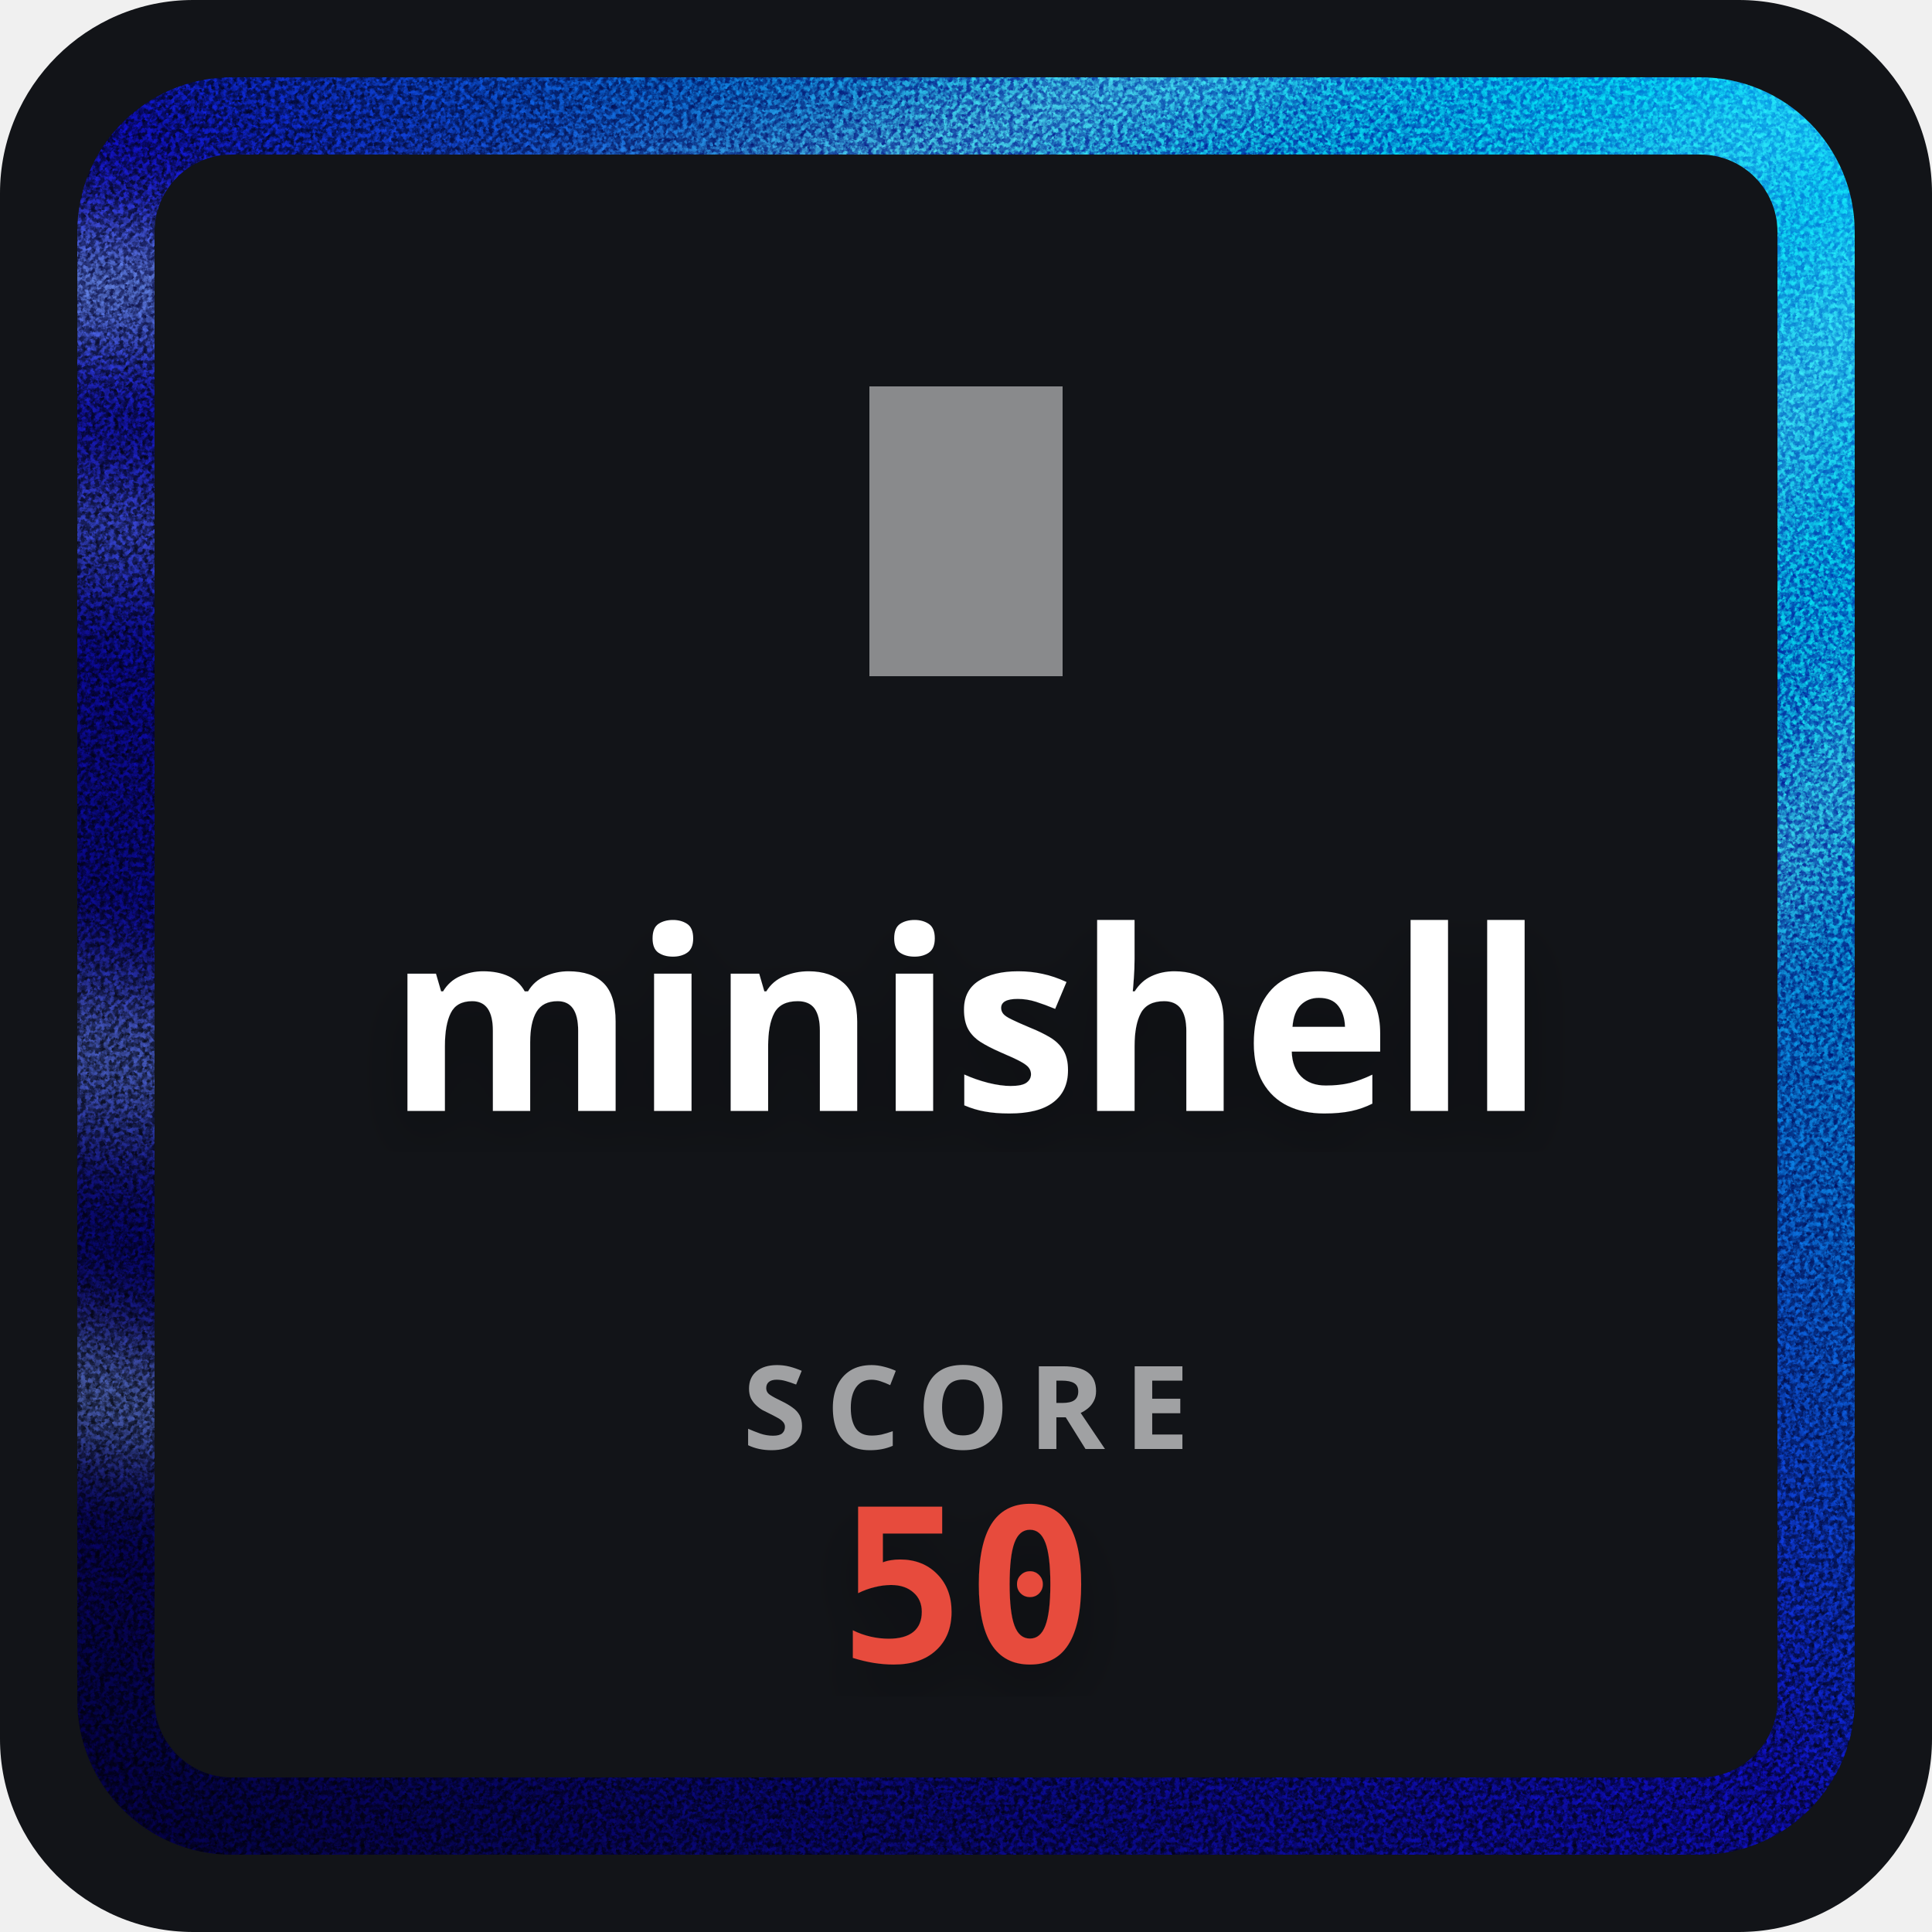
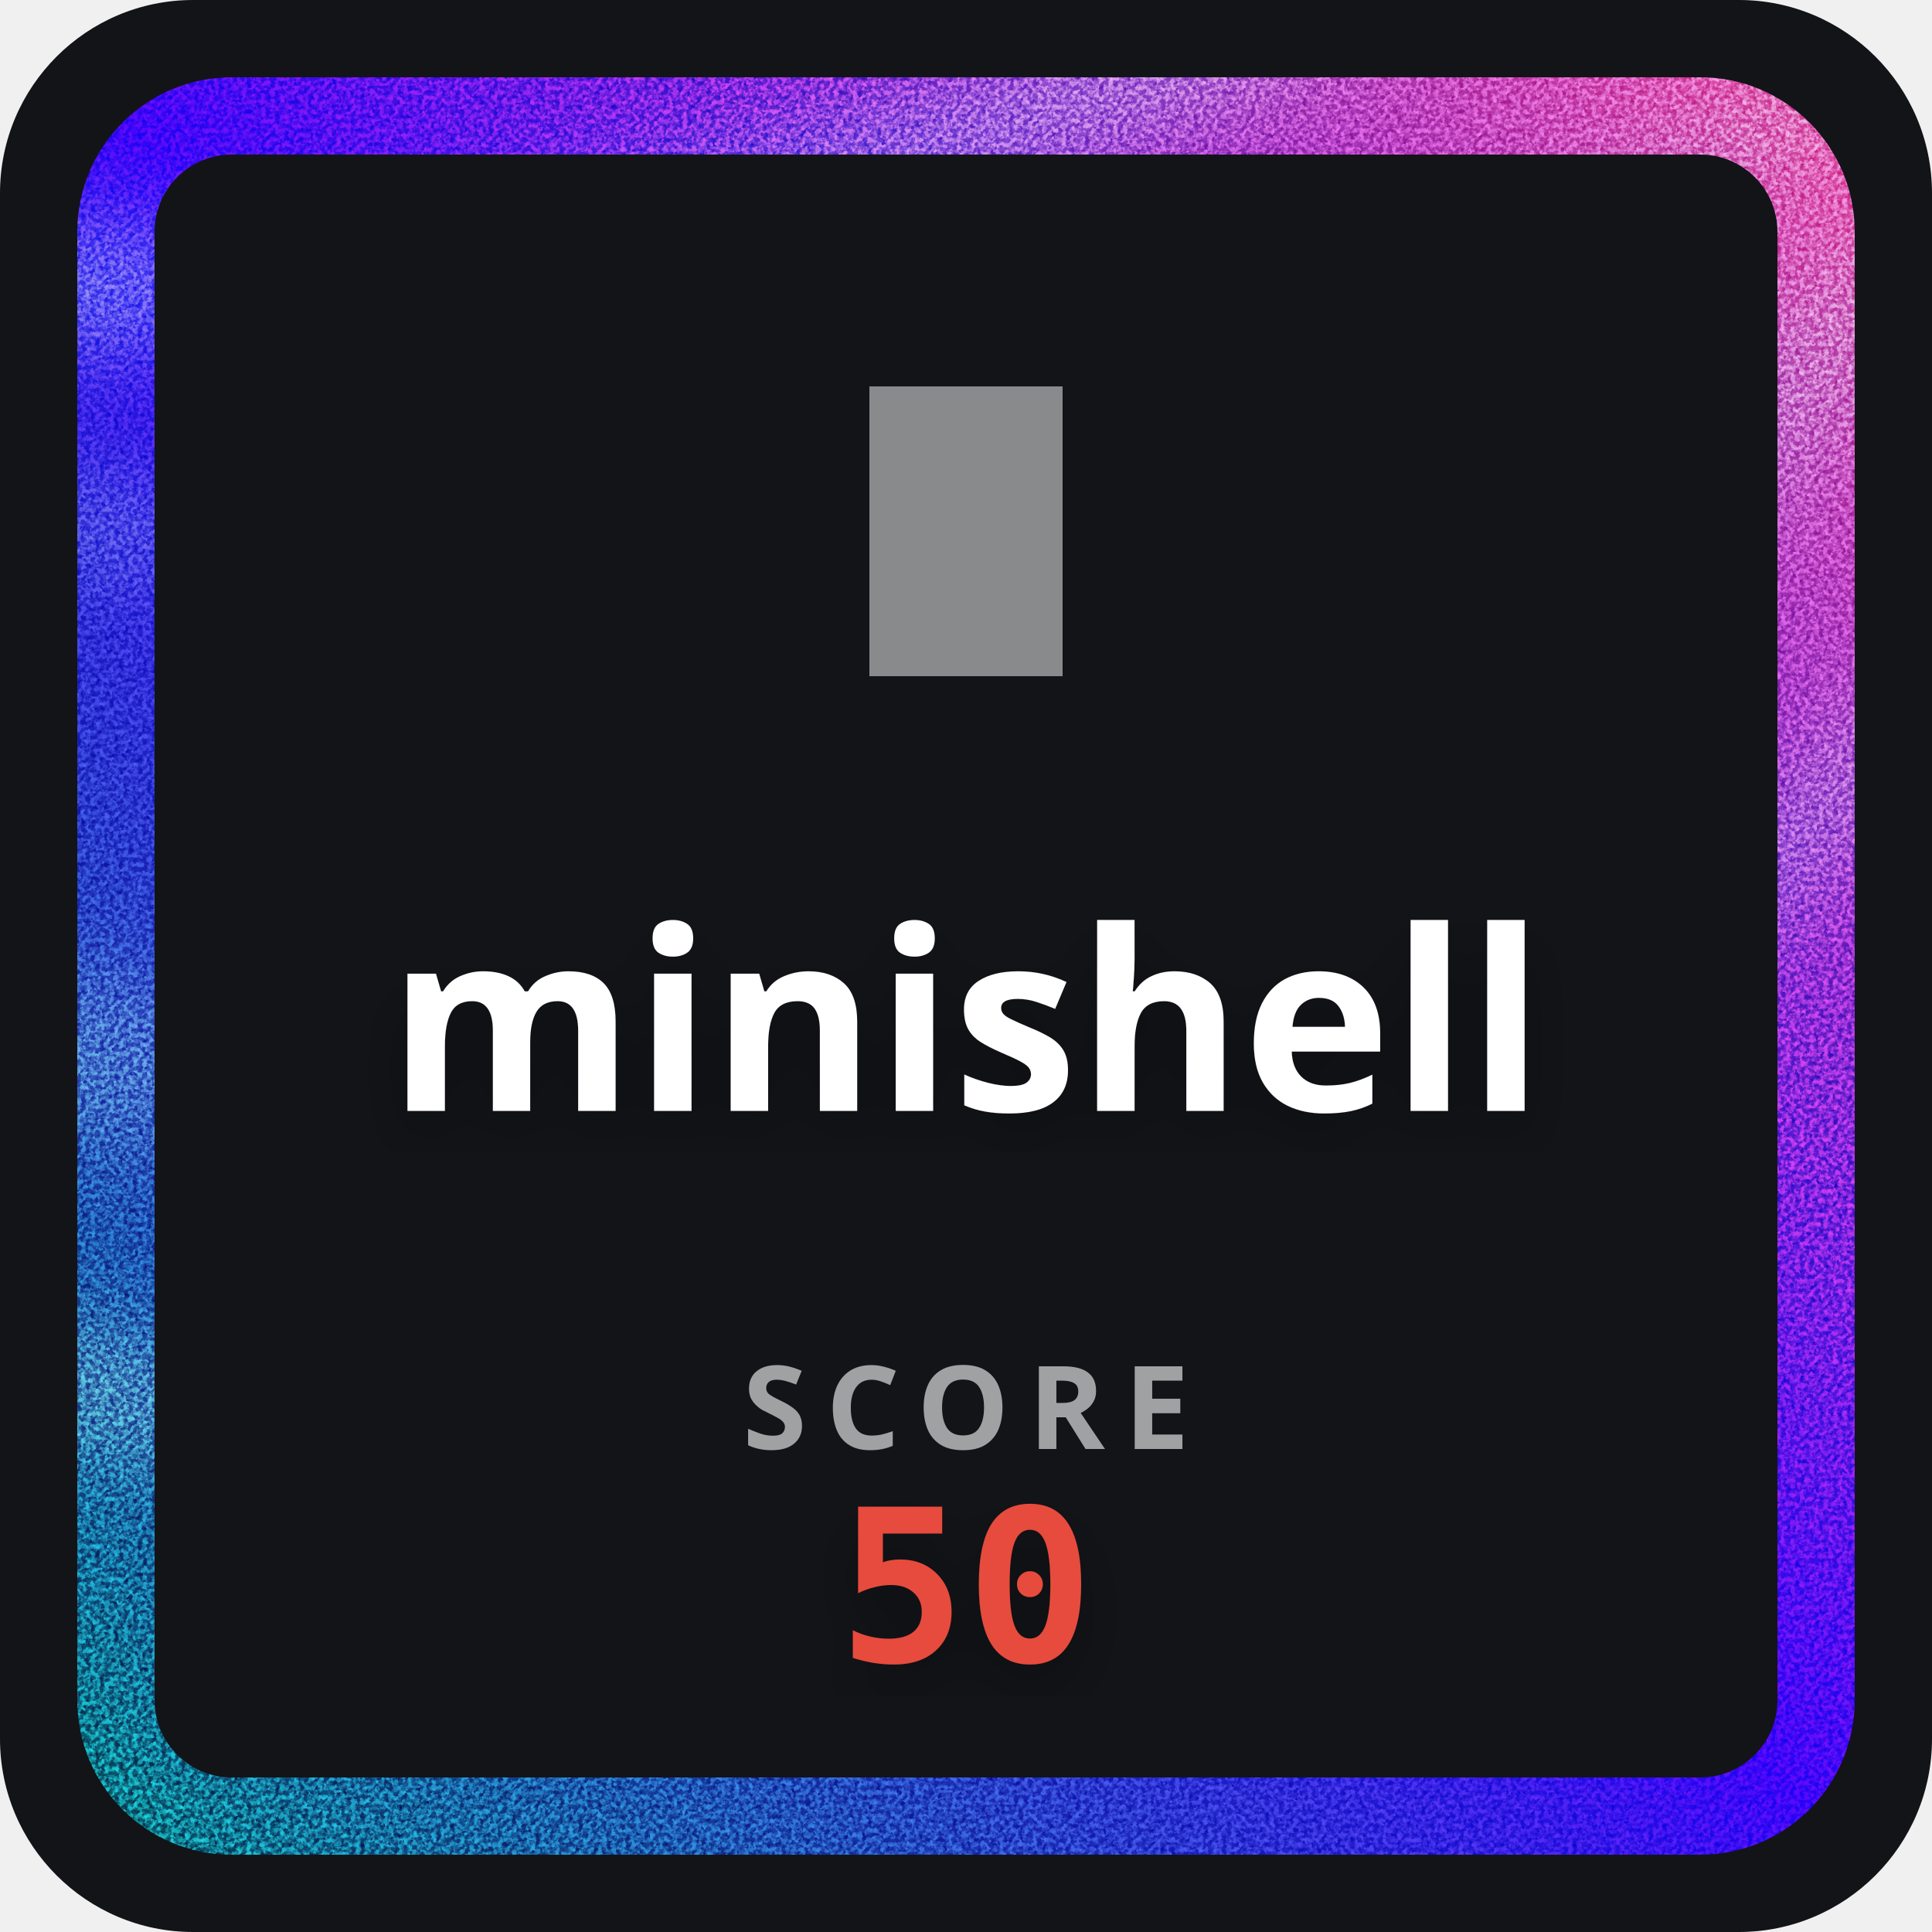
<svg xmlns="http://www.w3.org/2000/svg" width="200" height="200" viewBox="0 0 200 200">
  <defs>
    <filter id="f" width="140%" height="140%" x="-20%" y="-20%">
      <feDropShadow dx="0" dy="3" flood-color="#000" flood-opacity=".3" stdDeviation="3" />
    </filter>
    <filter id="d" width="140%" height="140%" x="-20%" y="-20%">
      <feGaussianBlur stdDeviation="20" />
    </filter>
    <filter id="b" width="120%" height="120%" x="-10%" y="-10%" color-interpolation-filters="sRGB">
      <feTurbulence baseFrequency=".51" numOctaves="3" result="noise" stitchTiles="stitch" type="fractalNoise" />
      <feColorMatrix in="noise" result="grayNoise" values="1 0 0 0 0 1 0 0 0 0 1 0 0 0 0 0 0 0 1 0" />
      <feComponentTransfer in="grayNoise" result="contrastyNoise">
        <feFuncR intercept="-1.5" slope="4" type="linear" />
        <feFuncG intercept="-1.5" slope="4" type="linear" />
        <feFuncB intercept="-1.5" slope="4" type="linear" />
        <feFuncA slope=".9" type="linear" />
      </feComponentTransfer>
      <feBlend in="contrastyNoise" in2="SourceGraphic" mode="overlay" />
    </filter>
    <linearGradient id="c" x1="0%" x2="100%" y1="100%" y2="0%">
-       <stop offset="0%" stop-color="#020024" />
-       <stop offset="50%" stop-color="#090979" />
-       <stop offset="100%" stop-color="#00d4ff" />
+       <stop offset="0%" stop-color="#07917e" />
+       <stop offset="50%" stop-color="#3e06f8" />
+       <stop offset="100%" stop-color="#ff65a3" />
    </linearGradient>
    <linearGradient id="e" x1="0%" x2="100%" y1="0%" y2="100%">
      <stop offset="0%" stop-color="#fff" />
      <stop offset="100%" stop-color="#8ff" stop-opacity="0" />
    </linearGradient>
    <mask id="a">
      <path d="M0 0h200v200H0z" />
      <rect width="176" height="176" x="12" y="12" fill="none" stroke="#fff" stroke-width="8" rx="12" />
    </mask>
  </defs>
  <rect width="200" height="200" fill="#121418" rx="20" />
  <g mask="url(#a)">
    <svg width="200" height="200" viewBox="0 0 800 800">
      <g filter="url(#b)">
        <rect width="100%" height="100%" fill="url(#c)" />
        <g fill="none" stroke="url(#e)" filter="url(#d)">
          <path stroke-width="40" d="M-100 100Q300 200 900-200" opacity=".9" />
          <path stroke-width="20" d="M-100 200Q400 300 900-50" opacity=".8" />
          <path stroke-width="60" d="M-100 400q500 200 1100-500" opacity=".5" />
          <path stroke-width="30" d="M-50 550Q500 750 1000 50" opacity=".8" />
        </g>
      </g>
    </svg>
  </g>
  <path fill="#fff" d="M90 40h20v30H90Z" opacity=".5" />
  <text x="100" y="115" fill="#fff" filter="url(#f)" font-family="sans-serif" font-size="26" font-weight="900" text-anchor="middle">minishell</text>
  <text x="100" y="150" fill="#fff" font-family="sans-serif" font-size="12" font-weight="bold" letter-spacing="2" opacity=".6" text-anchor="middle">SCORE</text>
  <text x="100" y="172" fill="#e74c3c" filter="url(#f)" font-family="monospace" font-size="22" font-weight="bold" text-anchor="middle">50</text>
</svg>
